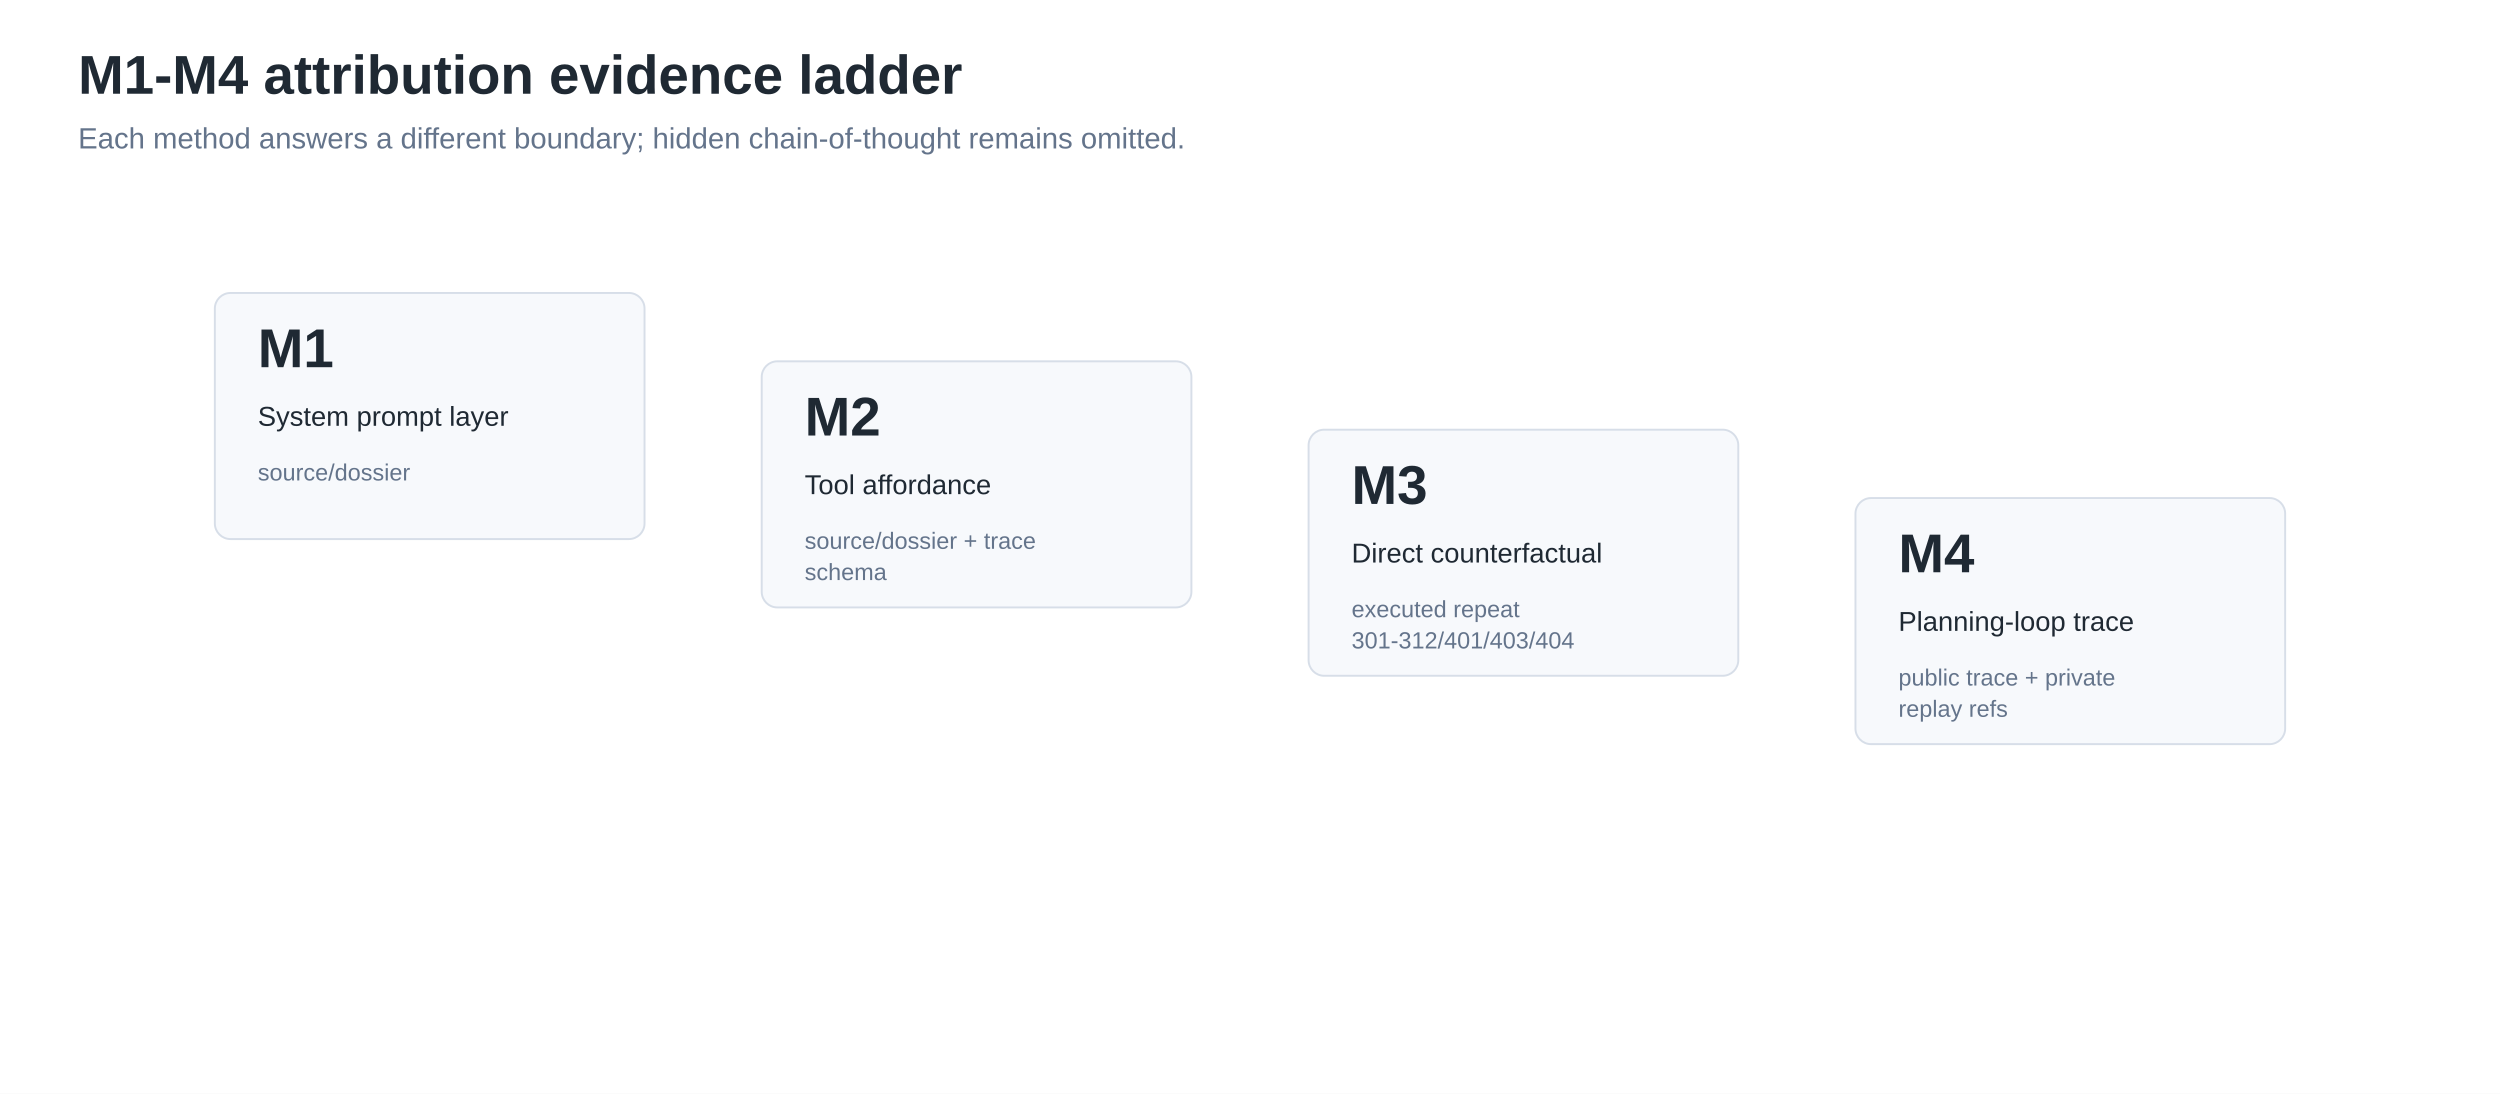
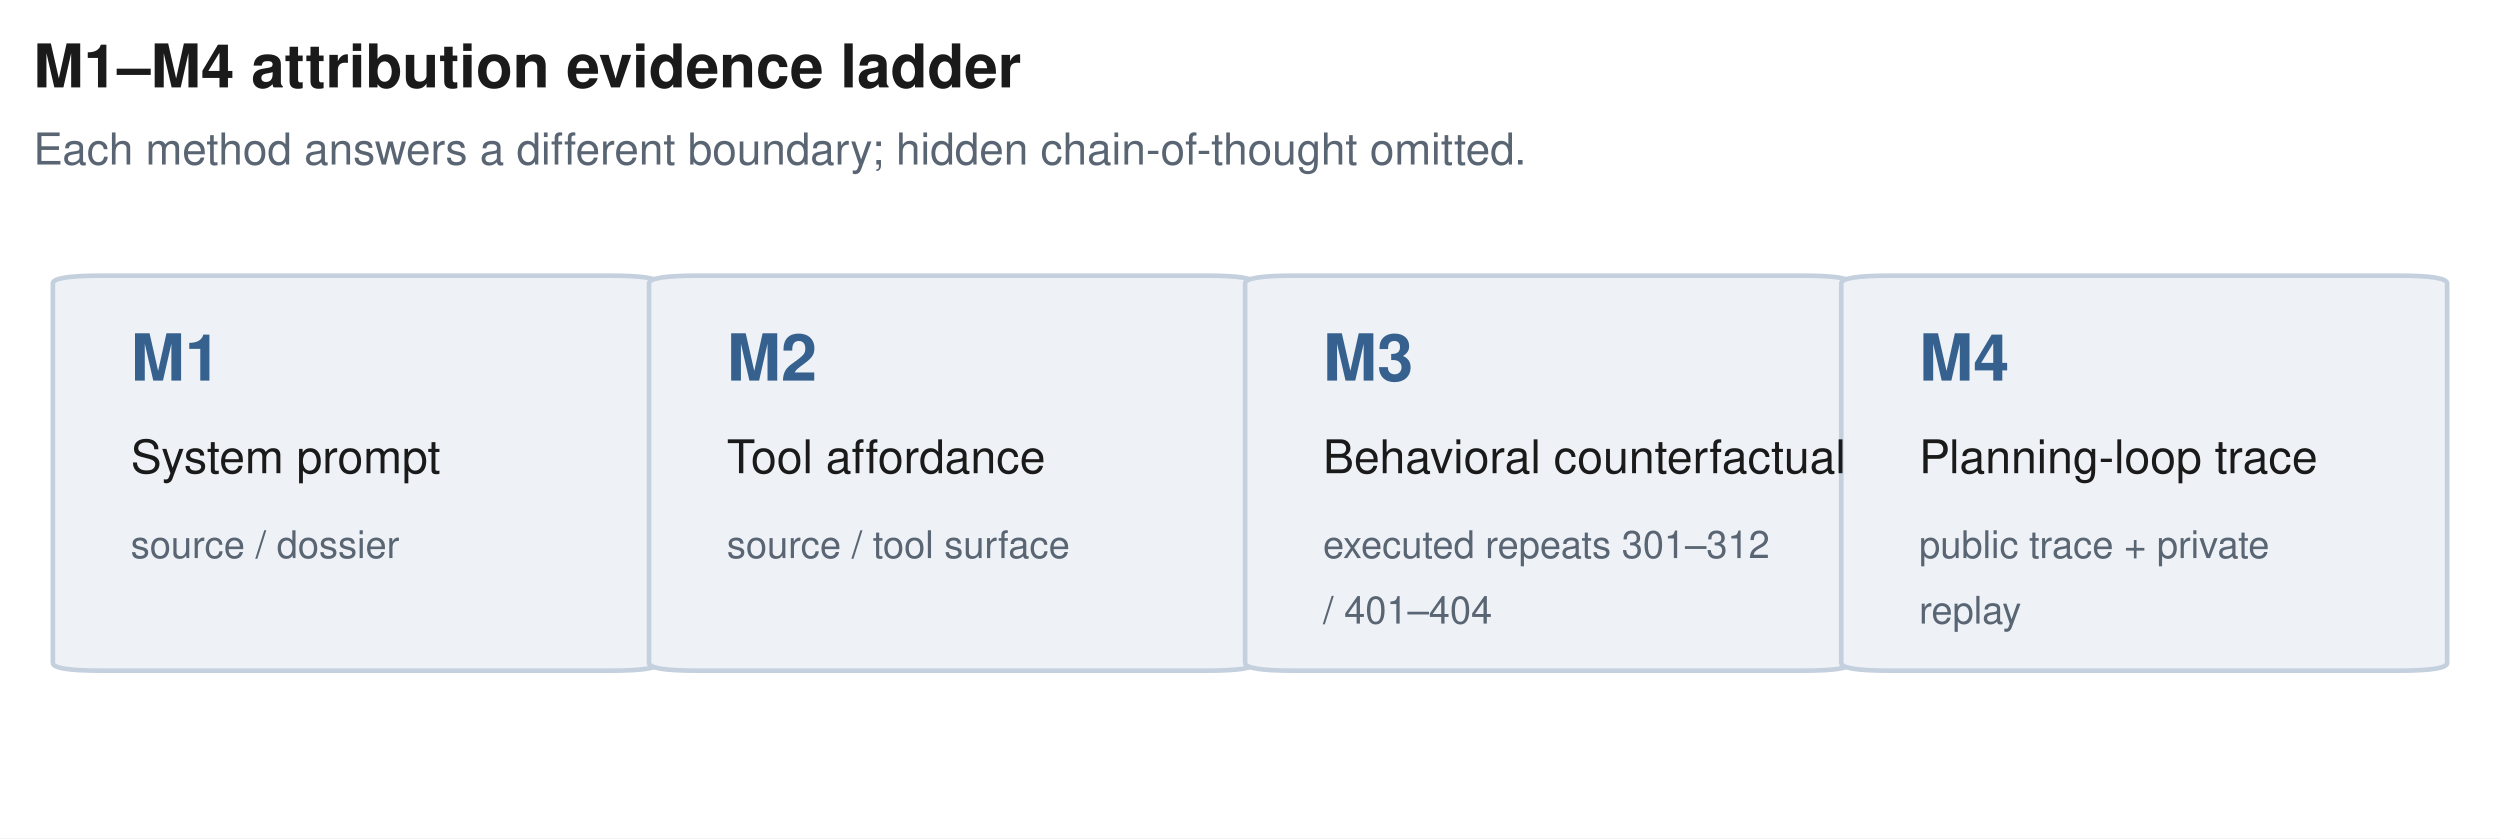
- <svg xmlns="http://www.w3.org/2000/svg" width="1280" height="560" viewBox="0 0 1280 560">
-   <rect width="1280" height="560" fill="#ffffff" />
-   <style>
-   text { font-family: Arial, Helvetica, sans-serif; fill: #1f2933; }
-   .title { font-size: 28px; font-weight: 700; }
-   .subtitle { font-size: 15px; fill: #64748b; }
-   .label { font-size: 14px; }
-   .small { font-size: 12px; fill: #64748b; }
-   .axis { stroke: #d7dee8; stroke-width: 1; }
- </style>
-   <text x="40.0" y="48.0" class="title" text-anchor="start">M1-M4 attribution evidence ladder</text>
-   <text x="40.0" y="76.0" class="subtitle" text-anchor="start">Each method answers a different boundary; hidden chain-of-thought remains omitted.</text>
-   <rect x="110" y="150" width="220" height="126" fill="#f7f9fc" stroke="#d7dee8" rx="8" />
-   <text x="132.0" y="188.0" class="title" text-anchor="start">M1</text>
-   <text x="132.0" y="218.0" class="label" text-anchor="start">System prompt layer</text>
-   <text x="132.0" y="246.0" class="small" text-anchor="start">source/dossier</text>
-   <rect x="390" y="185" width="220" height="126" fill="#f7f9fc" stroke="#d7dee8" rx="8" />
-   <text x="412.0" y="223.0" class="title" text-anchor="start">M2</text>
-   <text x="412.0" y="253.0" class="label" text-anchor="start">Tool affordance</text>
-   <text x="412.0" y="281.0" class="small" text-anchor="start">source/dossier + trace</text>
-   <text x="412.0" y="297.0" class="small" text-anchor="start">schema</text>
-   <rect x="670" y="220" width="220" height="126" fill="#f7f9fc" stroke="#d7dee8" rx="8" />
-   <text x="692.0" y="258.0" class="title" text-anchor="start">M3</text>
-   <text x="692.0" y="288.0" class="label" text-anchor="start">Direct counterfactual</text>
-   <text x="692.0" y="316.0" class="small" text-anchor="start">executed repeat</text>
-   <text x="692.0" y="332.0" class="small" text-anchor="start">301-312/401/403/404</text>
-   <rect x="950" y="255" width="220" height="126" fill="#f7f9fc" stroke="#d7dee8" rx="8" />
-   <text x="972.0" y="293.0" class="title" text-anchor="start">M4</text>
-   <text x="972.0" y="323.0" class="label" text-anchor="start">Planning-loop trace</text>
-   <text x="972.0" y="351.0" class="small" text-anchor="start">public trace + private</text>
-   <text x="972.0" y="367.0" class="small" text-anchor="start">replay refs</text>
+ <svg xmlns="http://www.w3.org/2000/svg" width="538.92pt" height="180.72pt" viewBox="0 0 538.92 180.72" version="1.1">
+   <defs>
+     <style type="text/css">*{stroke-linejoin: round; stroke-linecap: butt}</style>
+   </defs>
+   <g id="figure_1">
+     <g id="patch_1">
+       <path d="M 0 180.72  L 538.92 180.72  L 538.92 0  L 0 0  z " style="fill: #ffffff" />
+     </g>
+     <g id="axes_1">
+       <g id="patch_2">
+         <path d="M 21.887 144.58  L 131.511 144.58  Q 142.002 144.58 142.002 142.917  L 142.002 61.088  Q 142.002 59.424 131.511 59.424  L 21.887 59.424  Q 11.396 59.424 11.396 61.088  L 11.396 142.917  Q 11.396 144.58 21.887 144.58  z " clip-path="url(#p34d83fec62)" style="fill: #eef2f7; stroke: #c4d0de; stroke-linejoin: miter" />
+       </g>
+       <g id="patch_3">
+         <path d="M 150.394 144.58  L 260.019 144.58  Q 270.509 144.58 270.509 142.917  L 270.509 61.088  Q 270.509 59.424 260.019 59.424  L 150.394 59.424  Q 139.904 59.424 139.904 61.088  L 139.904 142.917  Q 139.904 144.58 150.394 144.58  z " clip-path="url(#p34d83fec62)" style="fill: #eef2f7; stroke: #c4d0de; stroke-linejoin: miter" />
+       </g>
+       <g id="patch_4">
+         <path d="M 278.901 144.58  L 388.526 144.58  Q 399.016 144.58 399.016 142.917  L 399.016 61.088  Q 399.016 59.424 388.526 59.424  L 278.901 59.424  Q 268.411 59.424 268.411 61.088  L 268.411 142.917  Q 268.411 144.58 278.901 144.58  z " clip-path="url(#p34d83fec62)" style="fill: #eef2f7; stroke: #c4d0de; stroke-linejoin: miter" />
+       </g>
+       <g id="patch_5">
+         <path d="M 407.409 144.58  L 517.033 144.58  Q 527.524 144.58 527.524 142.917  L 527.524 61.088  Q 527.524 59.424 517.033 59.424  L 407.409 59.424  Q 396.918 59.424 396.918 61.088  L 396.918 142.917  Q 396.918 144.58 407.409 144.58  z " clip-path="url(#p34d83fec62)" style="fill: #eef2f7; stroke: #c4d0de; stroke-linejoin: miter" />
+       </g>
+       <g id="text_1">
+         <text style="font-weight: 700; font-size: 13px; font-family: 'Helvetica', 'Arial', 'DejaVu Sans', sans-serif; text-anchor: start; fill: #1a1a1a" x="7.2" y="18.842" transform="rotate(-0 7.2 18.8424)">M1–M4 attribution evidence ladder</text>
+       </g>
+       <g id="text_2">
+         <text style="font-size: 9.5px; font-family: 'Helvetica', 'Arial', 'DejaVu Sans', sans-serif; text-anchor: start; fill: #5a6573" x="7.2" y="35.474" transform="rotate(-0 7.2 35.4744)">Each method answers a different boundary; hidden chain-of-thought omitted.</text>
+       </g>
+       <g id="text_3">
+         <text style="font-weight: 700; font-size: 14px; font-family: 'Helvetica', 'Arial', 'DejaVu Sans', sans-serif; text-anchor: start; fill: #36618e" x="28.181" y="82.044" transform="rotate(-0 28.1808 82.044)">M1</text>
+       </g>
+       <g id="text_4">
+         <text style="font-size: 10px; font-family: 'Helvetica', 'Arial', 'DejaVu Sans', sans-serif; text-anchor: start; fill: #1a1a1a" x="28.181" y="102.002" transform="rotate(-0 28.1808 102.0024)">System prompt</text>
+       </g>
+       <g id="text_5">
+         <text style="font-size: 8.2px; font-family: 'Helvetica', 'Arial', 'DejaVu Sans', sans-serif; text-anchor: start; fill: #5a6573" x="28.181" y="120.298" transform="rotate(-0 28.1808 120.2976)">source / dossier</text>
+       </g>
+       <g id="text_6">
+         <text style="font-weight: 700; font-size: 14px; font-family: 'Helvetica', 'Arial', 'DejaVu Sans', sans-serif; text-anchor: start; fill: #36618e" x="156.688" y="82.044" transform="rotate(-0 156.6882 82.044)">M2</text>
+       </g>
+       <g id="text_7">
+         <text style="font-size: 10px; font-family: 'Helvetica', 'Arial', 'DejaVu Sans', sans-serif; text-anchor: start; fill: #1a1a1a" x="156.688" y="102.002" transform="rotate(-0 156.6882 102.0024)">Tool affordance</text>
+       </g>
+       <g id="text_8">
+         <text style="font-size: 8.2px; font-family: 'Helvetica', 'Arial', 'DejaVu Sans', sans-serif; text-anchor: start; fill: #5a6573" x="156.688" y="120.298" transform="rotate(-0 156.6882 120.2976)">source / tool surface</text>
+       </g>
+       <g id="text_9">
+         <text style="font-weight: 700; font-size: 14px; font-family: 'Helvetica', 'Arial', 'DejaVu Sans', sans-serif; text-anchor: start; fill: #36618e" x="285.196" y="82.044" transform="rotate(-0 285.1956 82.044)">M3</text>
+       </g>
+       <g id="text_10">
+         <text style="font-size: 10px; font-family: 'Helvetica', 'Arial', 'DejaVu Sans', sans-serif; text-anchor: start; fill: #1a1a1a" x="285.196" y="102.002" transform="rotate(-0 285.1956 102.0024)">Behavioral counterfactual</text>
+       </g>
+       <g id="text_11">
+         <text style="font-size: 8.2px; font-family: 'Helvetica', 'Arial', 'DejaVu Sans', sans-serif; text-anchor: start; fill: #5a6573" x="285.196" y="120.298" transform="rotate(-0 285.1956 120.2976)">executed repeats 301–312</text>
+       </g>
+       <g id="text_12">
+         <text style="font-size: 8.2px; font-family: 'Helvetica', 'Arial', 'DejaVu Sans', sans-serif; text-anchor: start; fill: #5a6573" x="285.196" y="134.435" transform="rotate(-0 285.1956 134.4348)">/ 401–404</text>
+       </g>
+       <g id="text_13">
+         <text style="font-weight: 700; font-size: 14px; font-family: 'Helvetica', 'Arial', 'DejaVu Sans', sans-serif; text-anchor: start; fill: #36618e" x="413.703" y="82.044" transform="rotate(-0 413.703 82.044)">M4</text>
+       </g>
+       <g id="text_14">
+         <text style="font-size: 10px; font-family: 'Helvetica', 'Arial', 'DejaVu Sans', sans-serif; text-anchor: start; fill: #1a1a1a" x="413.703" y="102.002" transform="rotate(-0 413.703 102.0024)">Planning-loop trace</text>
+       </g>
+       <g id="text_15">
+         <text style="font-size: 8.2px; font-family: 'Helvetica', 'Arial', 'DejaVu Sans', sans-serif; text-anchor: start; fill: #5a6573" x="413.703" y="120.298" transform="rotate(-0 413.703 120.2976)">public trace + private</text>
+       </g>
+       <g id="text_16">
+         <text style="font-size: 8.2px; font-family: 'Helvetica', 'Arial', 'DejaVu Sans', sans-serif; text-anchor: start; fill: #5a6573" x="413.703" y="134.435" transform="rotate(-0 413.703 134.4348)">replay</text>
+       </g>
+     </g>
+   </g>
+   <defs>
+     <clipPath id="p34d83fec62">
+       <rect x="7.2" y="7.2" width="524.52" height="166.32" />
+     </clipPath>
+   </defs>
</svg>
